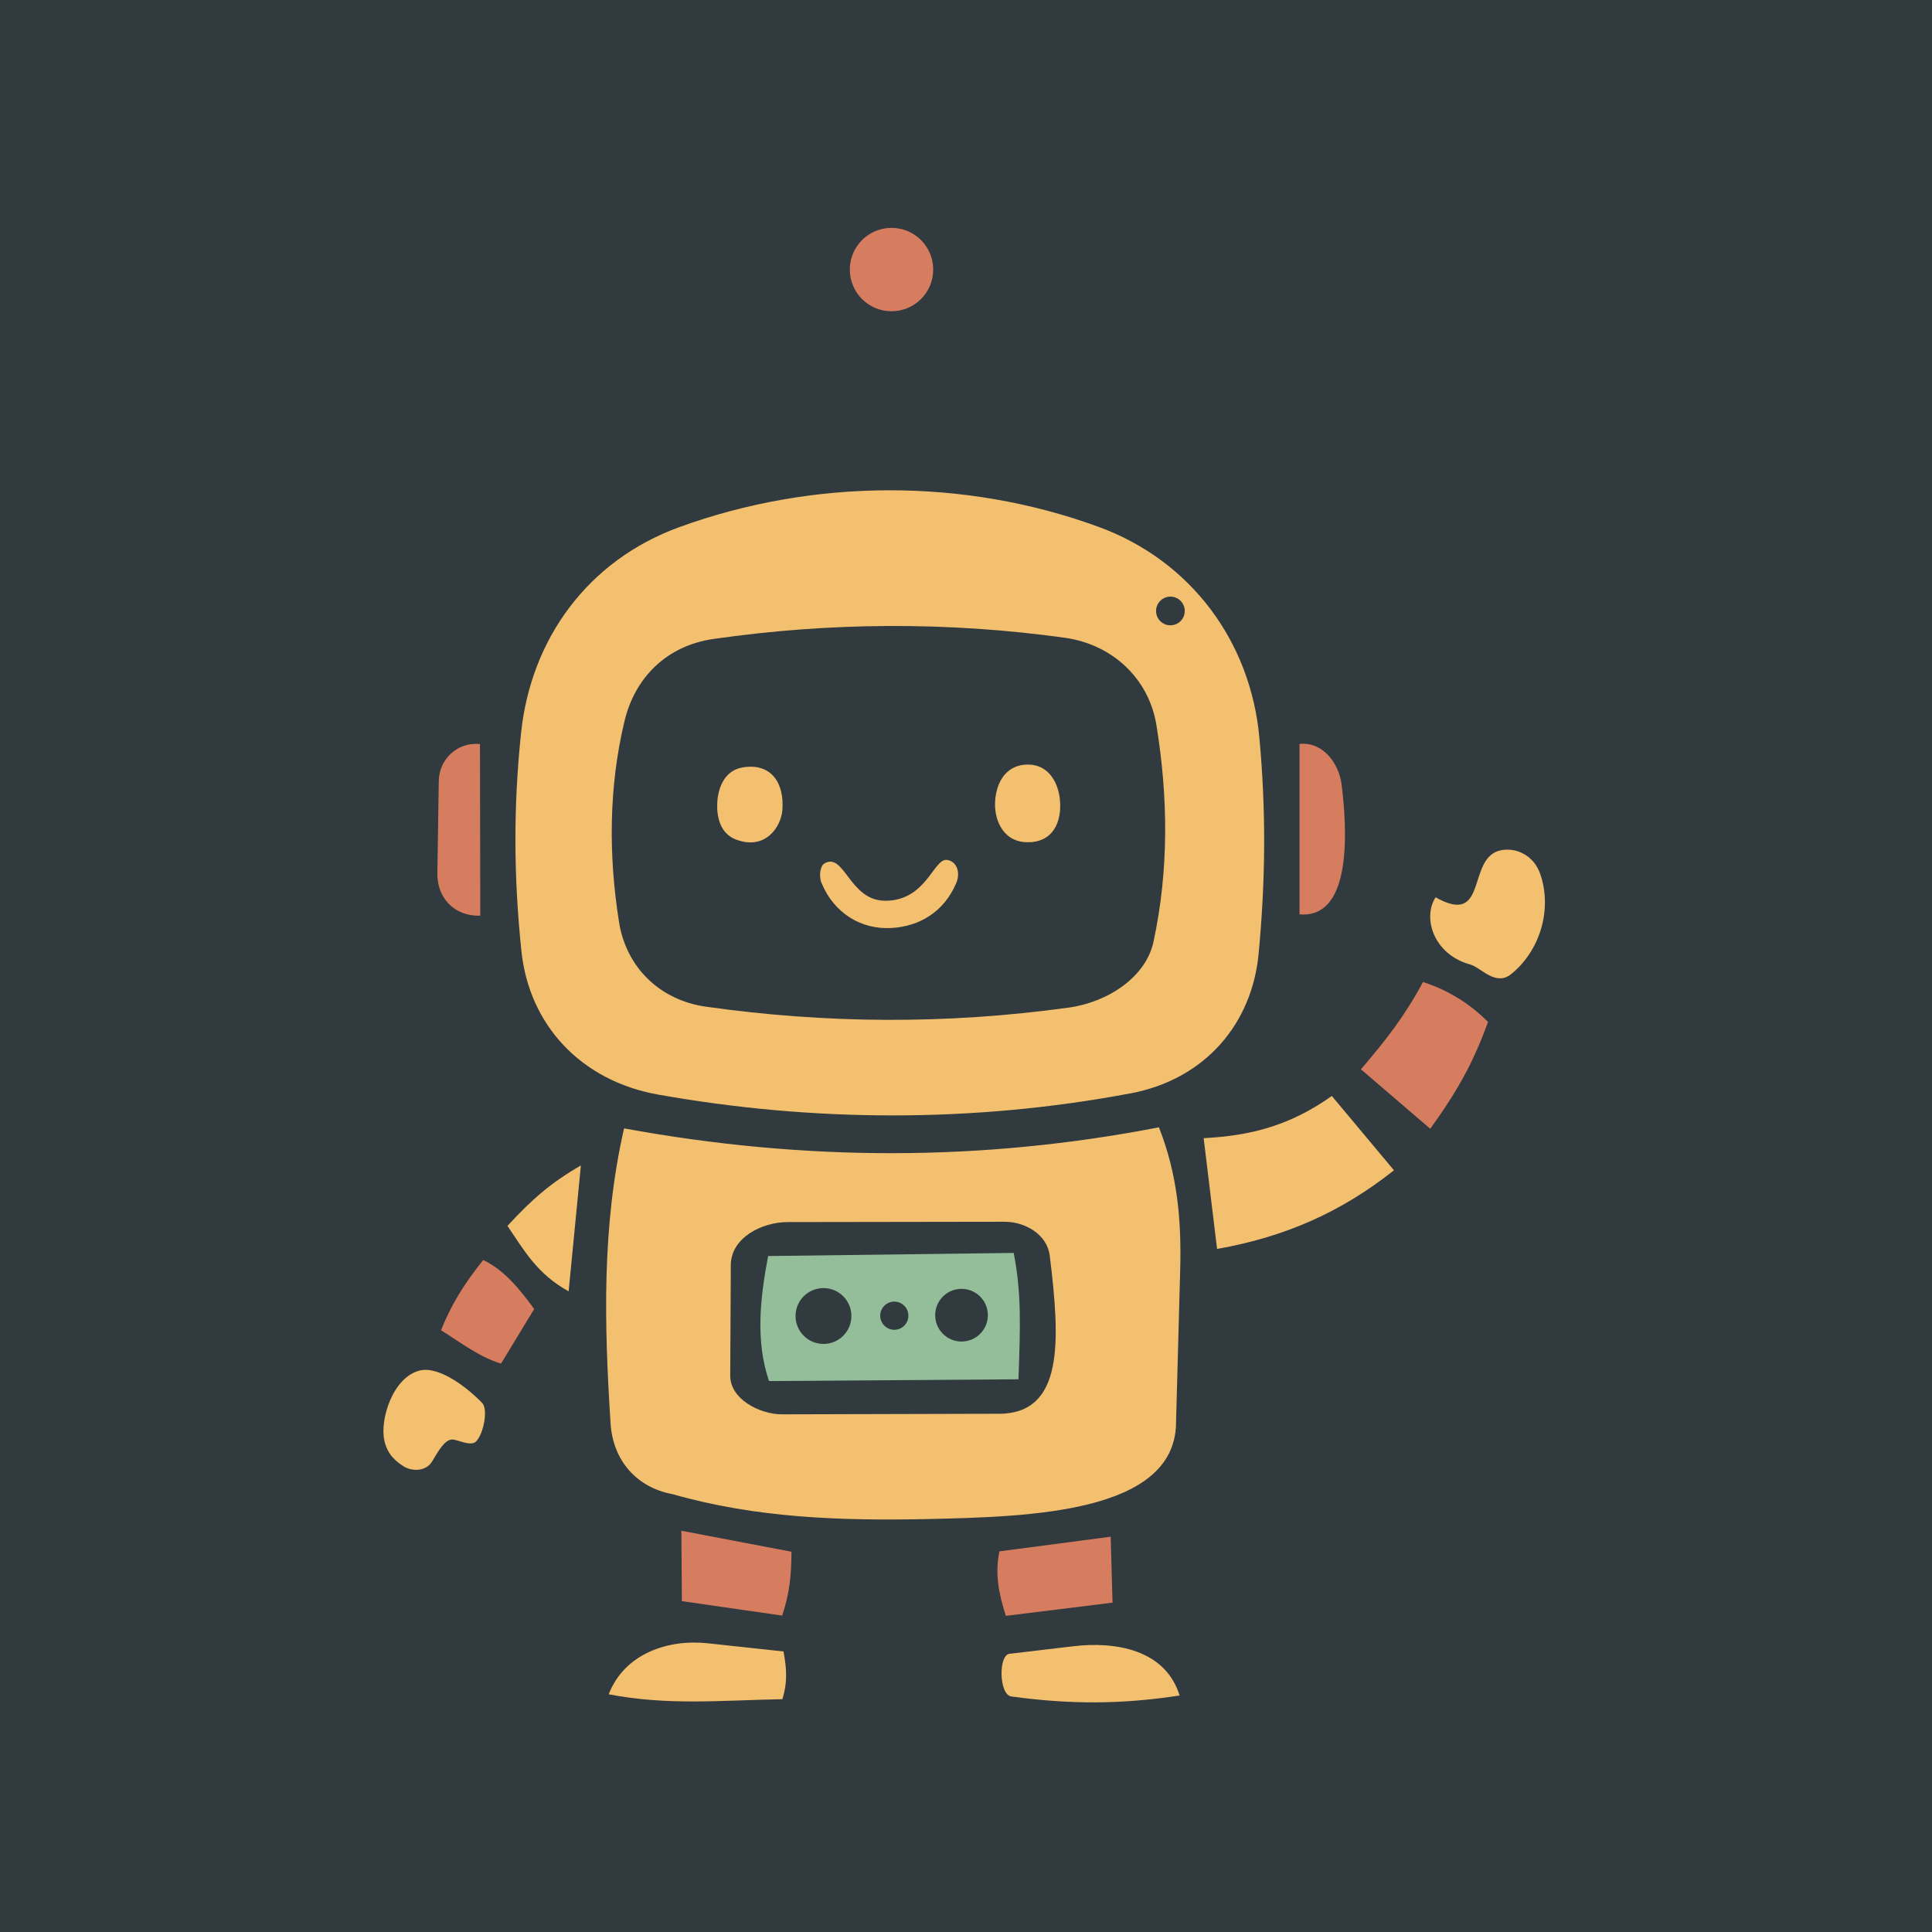
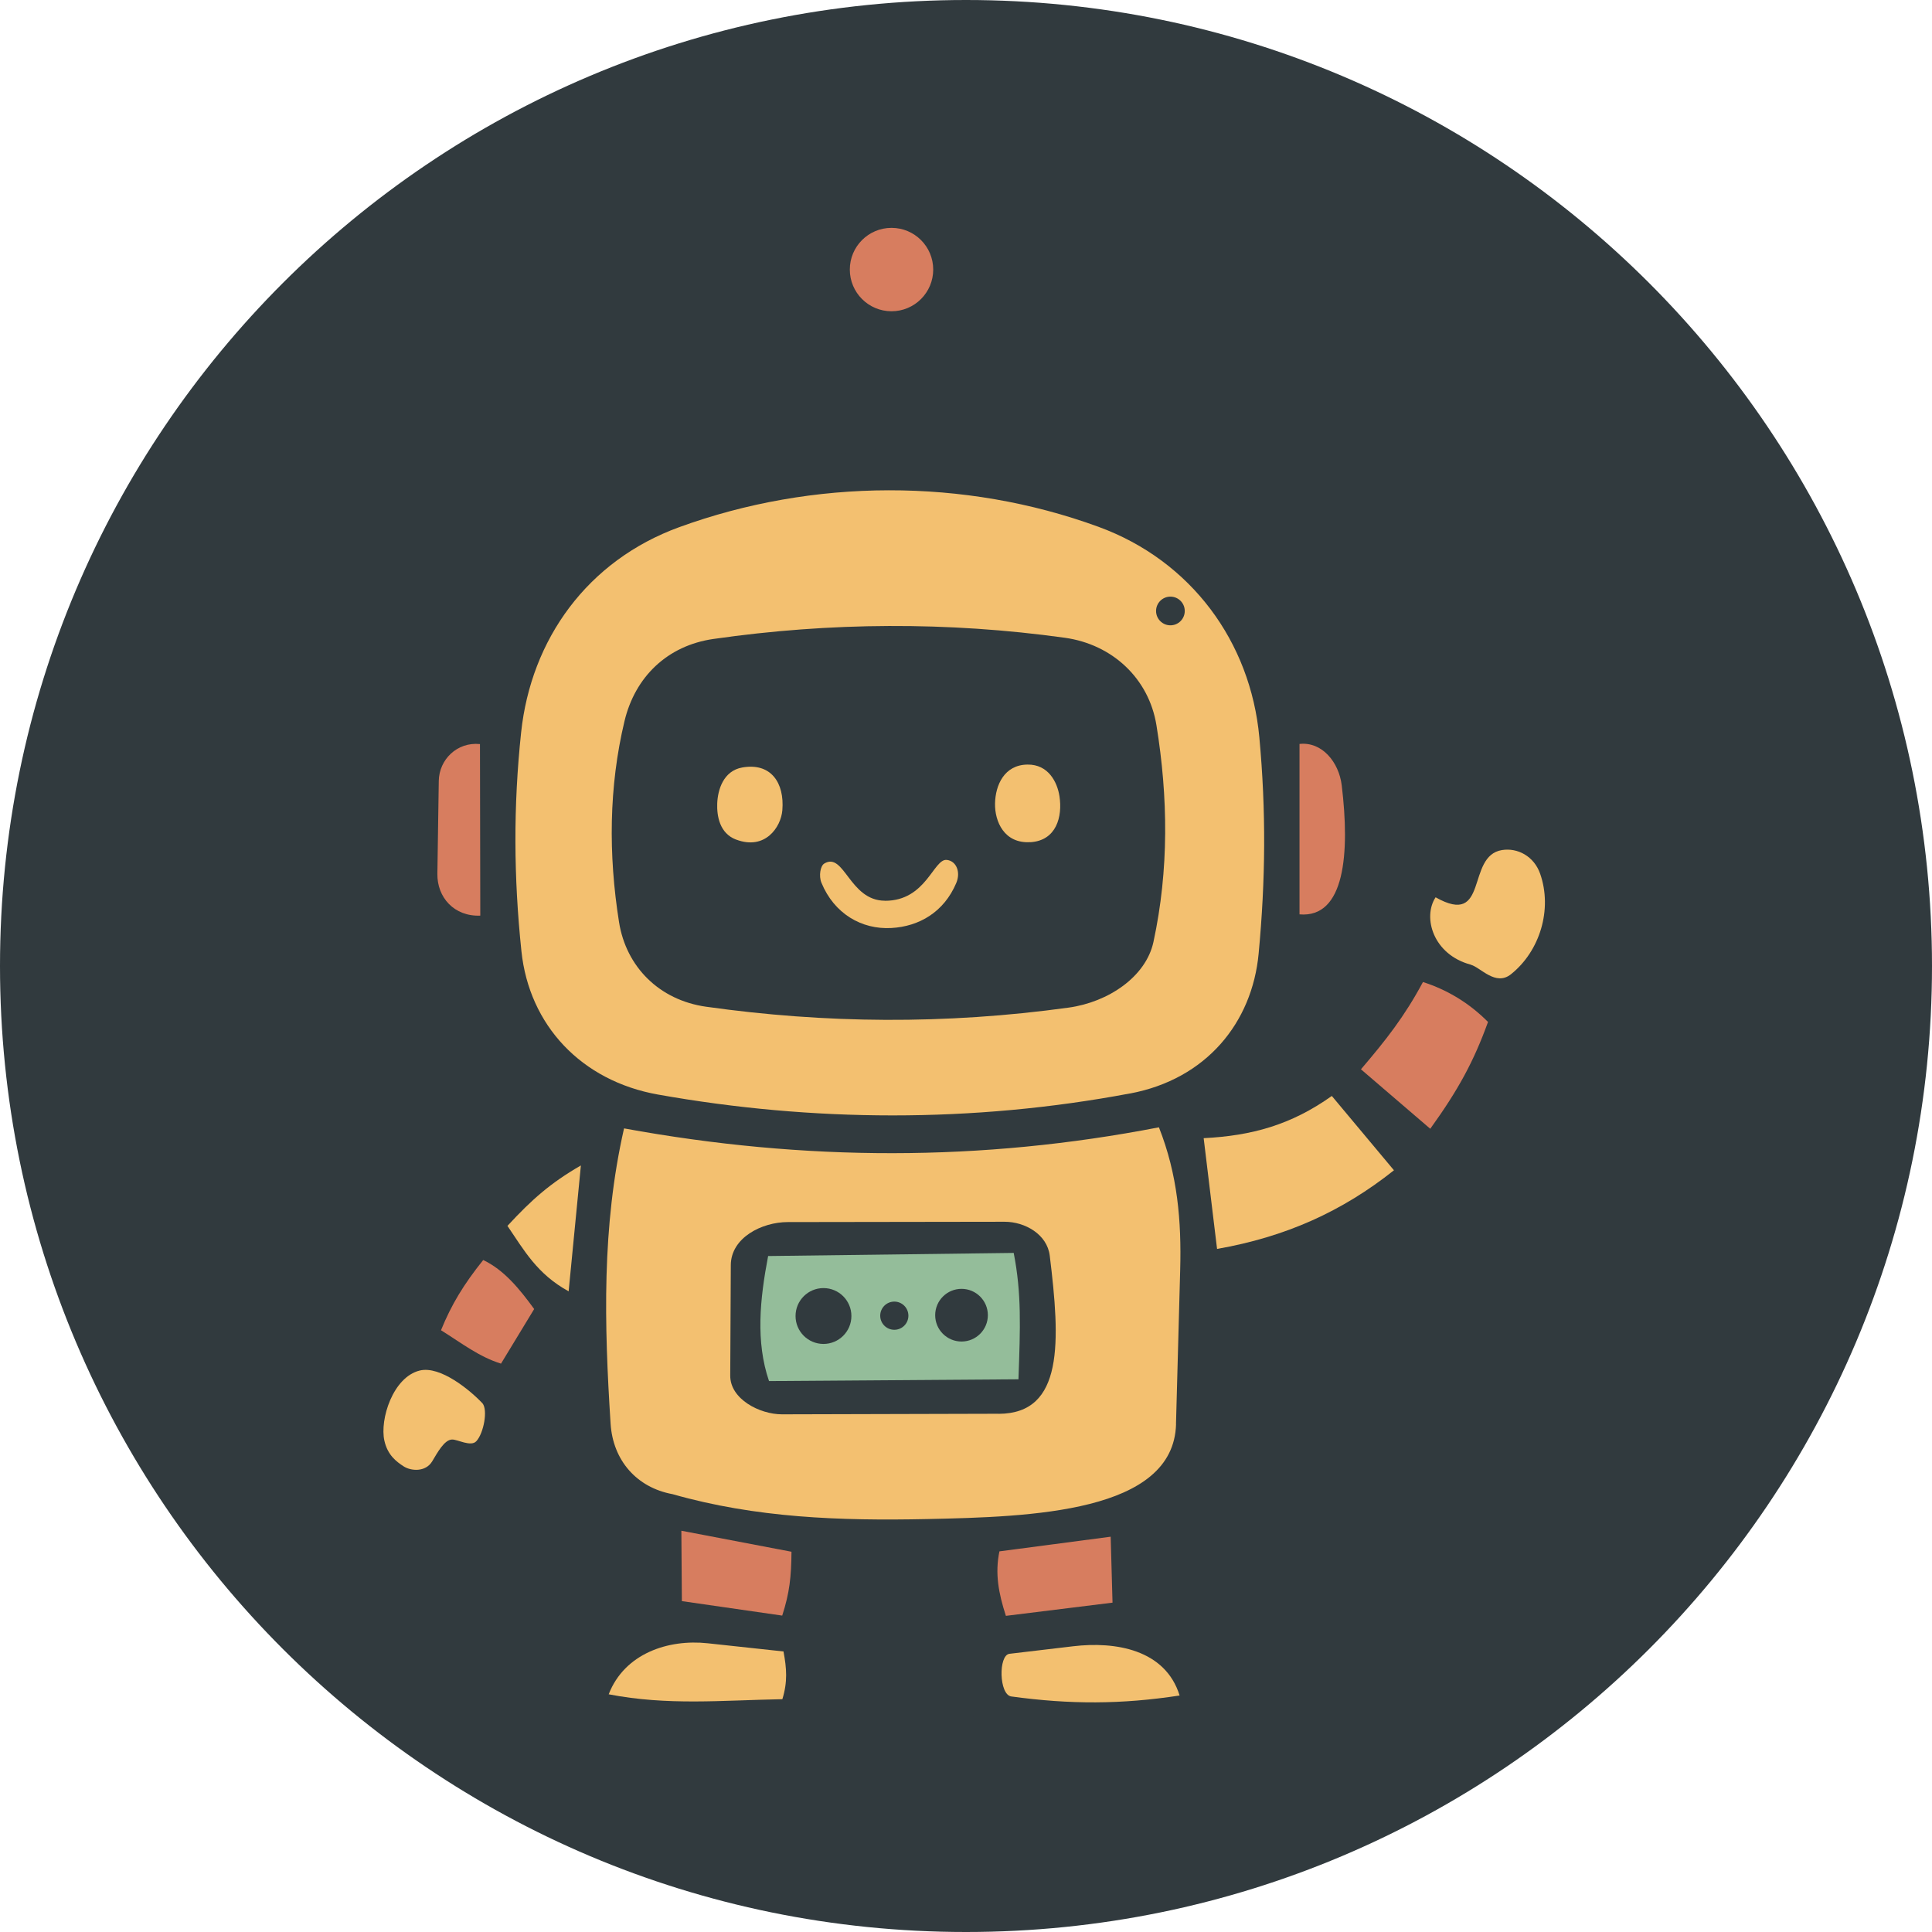
<svg xmlns="http://www.w3.org/2000/svg" id="Layer_2" viewBox="0 0 304.39 304.39">
  <defs>
    <style>.cls-1{fill:#94bd9a;}.cls-2{fill:#313a3e;}.cls-3{fill:#f3c070;}.cls-4{fill:#d77d5f;}</style>
  </defs>
  <g id="Layer_1-2">
-     <rect class="cls-2" width="304.39" height="304.39" />
+     <circle class="cls-2" cx="152.195" cy="152.195" r="152.195" />
    <path class="cls-2" d="M151.11,245.95l-19.78-.34c-4.08,13.07,2.13,26.33-7.94,27.7-11.01,1.49-28.79,1.64-31.89-3.47-3.26-5.38,1.2-12,9.46-15.25l.06-14.46c-6.39-2.57-10.56-7.53-10.75-14.53l-.44-16.03c-13.04,12.35-3.75,22.19-17.67,25.09-2.4.5-4.58,3.65-7.79,2.56-2.57-.87-5.63-1.97-7.71-4.99-4.18-7.37-1.15-16.02,5.81-21.08,6.16-15.34,16.68-27.34,30.56-36.01-10.07-4.6-15.1-13.82-16.73-23.45-4.4-2.21-10.98-3.27-12.38-9.28-1.66-7.15-1.51-14.97-.08-22.21,1.25-6.37,7.26-8.61,12.9-10.26,6.95-29.04,31.91-37.72,61.09-38.83l.18-16.23c-6.41-2.2-10.15-7.21-9.7-13.28s5.29-11.09,11.21-11.53c6.33-.48,11.82,3.55,13.05,9.63s-1.81,12.78-8.99,14.79c-.93,5.57-.92,11.04-.07,16.56,28.55,1.28,53.68,9.93,59.99,39.08,7.38.62,13.2,5.04,13.74,12.45.49,6.67.77,13.65-.93,20.13-1.39,5.31-7.81,6.68-11.98,8.67-1.84,7.46-4.44,14.81-10.16,21.19,12.91-2.25,23.66-12.36,26.51-24.71.88-3.79-2.74-9.14,2.26-12.41,1.25-.82,4.12-1.3,6.22-1.67,2-3.9,5.09-5.65,8.72-5.81s7.8,1.82,9.85,5.84c4.24,8.32,1.16,18.56-6.35,24.41-6.39,23.52-24.31,41.36-49.28,44.51l-.91,24.08c-.23,6.06-4.8,9.65-9.23,13.03-1.84,3.11-2.06,11.07-.14,14.28l7.97,6.67c1.98,1.66,1.74,5.74.57,8.3-2.96,6.47-21.59,5.88-33.16,3.81-8.24-1.48-3.03-12.55-6.08-26.98Z" />
    <path class="cls-3" d="M219.62,184.38c-8.18,6.51-17.11,10.51-27.87,12.39l-2.11-17.45c7.56-.38,13.77-2.08,20.19-6.65l9.79,11.71Z" />
    <path class="cls-4" d="M225.34,177.84l-10.92-9.37c3.92-4.59,6.84-8.28,9.77-13.75,3.85,1.23,7.31,3.33,10.25,6.29-2.25,6.22-4.67,10.68-9.1,16.83Z" />
    <path class="cls-3" d="M231.71,151.98c-5.91-1.58-7.61-7.44-5.53-10.61,8.47,4.78,4.74-6.51,10.45-7.44,2.47-.4,5.05.97,6.02,3.72,1.97,5.62-.03,12.2-4.59,15.84-2.44,1.95-4.78-1.08-6.35-1.5Z" />
    <path class="cls-3" d="M123.26,267.71c-9.66.18-18.04,1.03-27.36-.77,2.5-6.45,9.4-8.71,15.59-8.04l11.95,1.29c.5,2.66.67,4.78-.18,7.53Z" />
    <path class="cls-3" d="M159.33,267.28c-1.94-.27-2.05-6.51-.29-6.72l10.06-1.19c6.59-.78,14.49.48,16.75,7.76-9.19,1.41-17.25,1.42-26.52.15Z" />
    <path class="cls-4" d="M175.28,252.5l-16.8,2.08c-1.16-3.58-1.74-6.67-1.02-10.16l17.53-2.31.29,10.39Z" />
    <path class="cls-4" d="M123.24,254.54l-15.81-2.28-.08-11.09,17.35,3.31c-.03,3.94-.3,6.47-1.46,10.06Z" />
    <path class="cls-3" d="M75.05,227.06c-.86.94-2.95-.29-3.83-.26-1.22.03-2.31,2.08-3.13,3.44-1.04,1.72-3.35,1.55-4.54.76-1.09-.72-2.48-1.73-2.99-4.02-.75-3.36,1.35-10.02,5.57-11.05,3.24-.79,7.93,3.09,9.89,5.17.87,1.06.18,4.72-.97,5.96Z" />
    <path class="cls-4" d="M211.39,123.72c1.3,10.71.5,20.96-6.65,20.34v-26.85c3.54-.39,6.21,2.87,6.65,6.51Z" />
    <path class="cls-4" d="M75.66,144.26c-4.11.16-6.81-2.88-6.75-6.61l.22-14.61c.05-3.36,2.88-6.18,6.49-5.81l.05,27.03Z" />
    <circle class="cls-4" cx="140.46" cy="42.47" r="6.57" />
    <path class="cls-4" d="M78.93,214.84c-3.45-1.07-6.13-3.18-9.45-5.26,1.65-4.06,3.58-7.23,6.65-11.06,3.29,1.56,5.74,4.57,8.03,7.72l-5.23,8.61Z" />
    <path class="cls-3" d="M89.59,203.45c-4.98-2.73-7.02-6.47-9.64-10.31,3.82-4.14,6.79-6.77,11.57-9.52l-1.93,19.83Z" />
    <path class="cls-3" d="M185.29,224.37c-.38,13.95-22.84,14.61-39.21,14.96-13.75.29-26.99-.18-40.11-3.92-5.67-1.04-9.4-5.33-9.77-11.1-1-15.61-1.41-31.04,2.12-46.53,28.51,5.22,56.32,5.25,84.27-.17,2.95,7.45,3.56,14.75,3.35,22.46l-.66,24.29Z" />
    <path class="cls-2" d="M157.34,222.74l-34.13.09c-3.54,0-8.18-2.41-8.16-6.1l.09-17.41c.02-4.32,4.89-6.78,8.98-6.78l34.16-.05c3.21,0,6.7,1.98,7.11,5.34,1.66,13.53,2.24,24.89-8.05,24.92Z" />
    <path class="cls-1" d="M160.46,217.31l-39.3.28c-2.12-6.21-1.44-12.89-.14-19.7l38.69-.49c1.25,6.38,1.04,11.67.75,19.91Z" />
    <circle class="cls-2" cx="151.49" cy="207.21" r="4.15" />
    <circle class="cls-2" cx="129.74" cy="207.34" r="4.4" />
    <circle class="cls-2" cx="140.9" cy="207.29" r="2.22" />
    <path class="cls-3" d="M178.06,172.27c-24.86,4.68-50.13,4.5-74.39.18-12.08-2.15-20.3-10.92-21.52-22.6s-1.28-22.78-.05-34.42c1.56-14.75,10.49-27.12,24.9-32.37,21.11-7.69,44.91-7.79,66.04-.07,14.66,5.35,23.98,18.16,25.37,33.16,1.08,11.68.98,22.49-.11,34.1-1.02,10.88-8.25,19.77-20.25,22.03Z" />
    <circle class="cls-2" cx="184.4" cy="96.26" r="2.26" />
    <path class="cls-2" d="M168.37,158.75c-19.5,2.69-38.38,2.5-57.13-.14-7.36-1.04-12.59-6.27-13.71-13.33-1.69-10.64-1.61-21.32.86-31.66,1.67-7,6.77-11.91,14.01-12.95,18.41-2.64,36.91-2.75,55.36-.19,7.48,1.04,13.24,6.4,14.44,13.78,1.84,11.33,1.98,22.78-.47,34.14-1.19,5.51-7.13,9.49-13.36,10.35Z" />
    <path class="cls-3" d="M139.41,141.92c6.52.03,7.66-6.66,9.75-6.44,1.52.16,2.23,1.92,1.5,3.64-1.93,4.57-5.84,6.85-10.23,7.09-4.66.26-9-2.24-11.01-7.13-.44-1.07-.18-2.66.45-3.03,3.15-1.88,3.95,5.84,9.54,5.86Z" />
    <path class="cls-3" d="M162.34,132.68c-4.12.26-5.63-3.25-5.57-6.1s1.43-6.07,5.1-6.12c3.32-.05,4.71,2.79,5.05,4.98.5,3.23-.48,6.99-4.57,7.25Z" />
    <path class="cls-3" d="M115.99,132.29c-2.65-1-3.06-3.79-2.99-5.7.08-2.14.96-5.14,3.94-5.67,4.51-.8,6.68,2.4,6.32,6.74-.22,2.66-2.71,6.34-7.27,4.62Z" />
  </g>
</svg>
